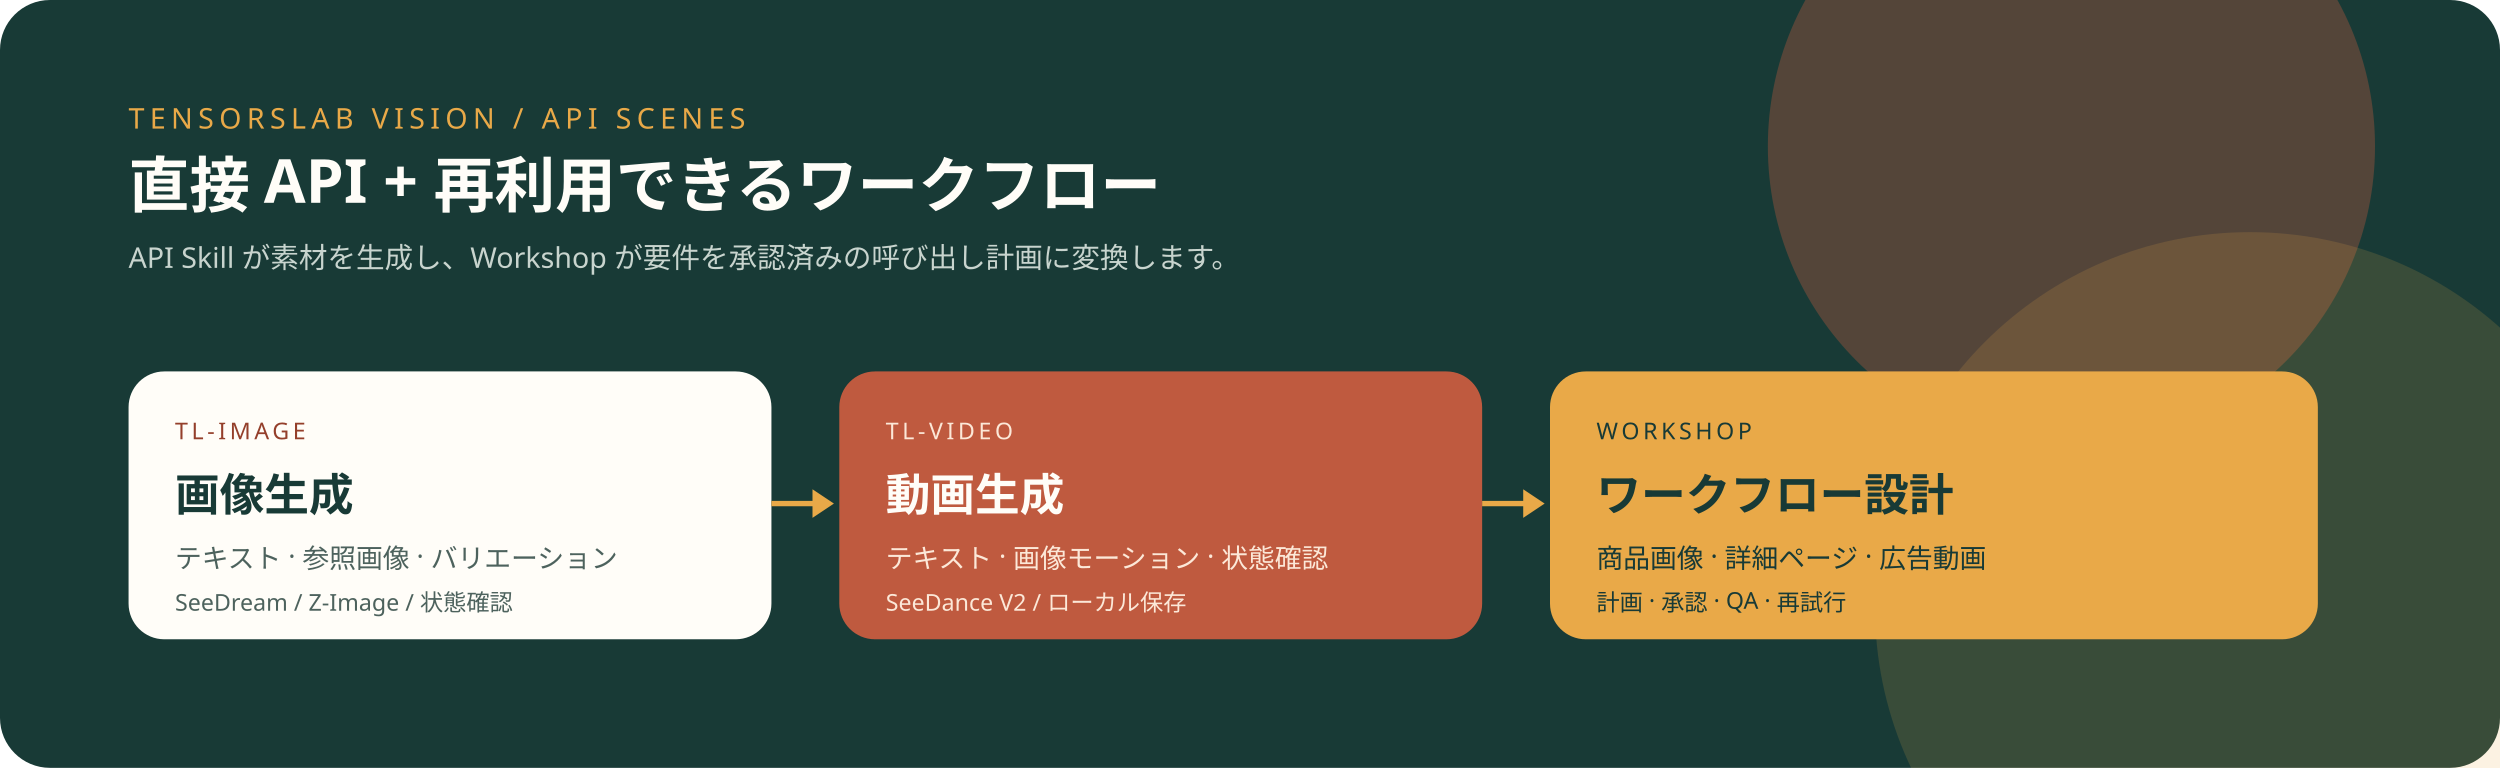
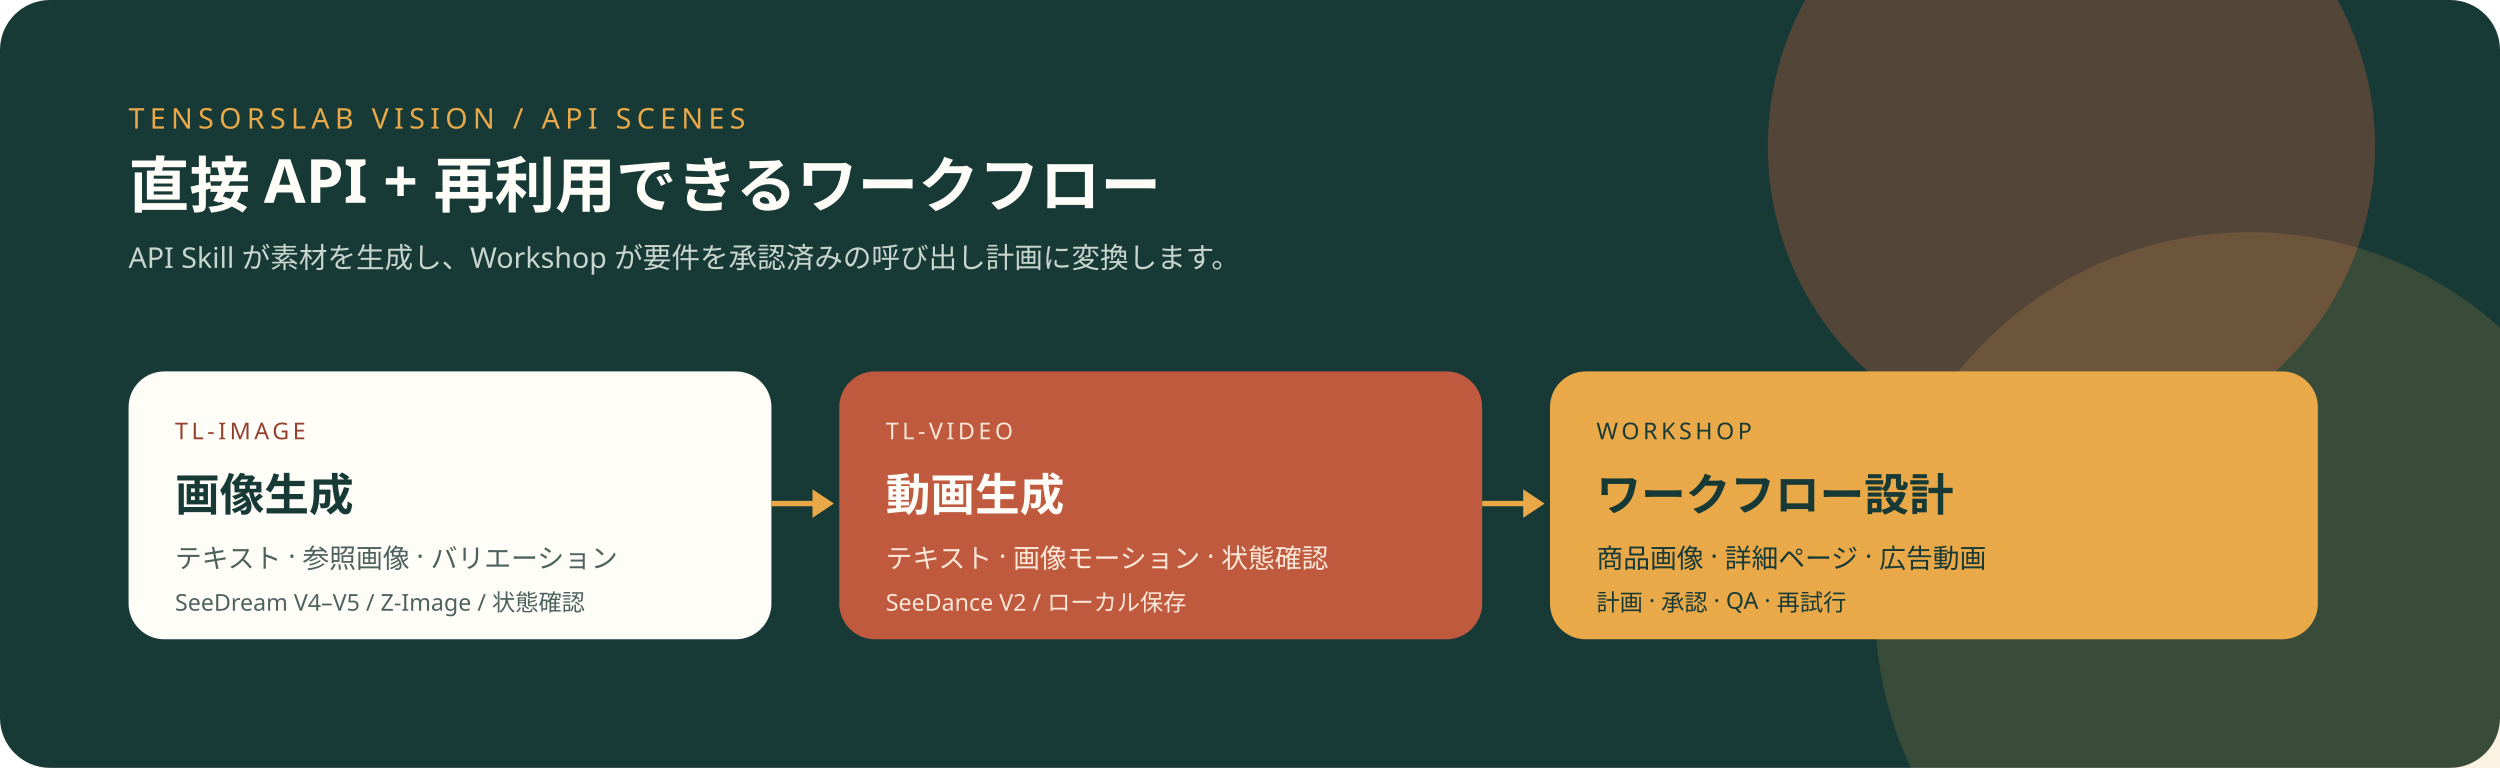
<svg xmlns="http://www.w3.org/2000/svg" width="1400" height="430" viewBox="0 0 1400 430" fill="none" role="img" aria-labelledby="title desc">
  <rect width="1400" height="430" rx="28" fill="#183A36" />
  <circle cx="1160" cy="82" r="170" fill="#BF5A3F" fill-opacity=".36" />
  <circle cx="1260" cy="340" r="210" fill="#E9A948" fill-opacity=".16" />
  <g font-family="'Noto Sans JP','Hiragino Sans',sans-serif">
    <text x="72" y="72" font-size="16" letter-spacing="3" fill="#E9A948">TENSORSLAB VISION / API SCENES</text>
    <text x="72" y="116" font-size="34" font-weight="700" fill="#FFFDF8">直接 API + 再利用できるワークフロー</text>
    <text x="72" y="150" font-size="16" fill="#C8D4CE">API Skill が素材を生成し、Workshop が要件を承認済みの呼び出し計画に変換します。</text>
    <g transform="translate(72 208)">
      <rect width="360" height="150" rx="20" fill="#FFFDF8" />
      <text x="26" y="38" font-size="13" letter-spacing="2" fill="#943F2B">TL-IMAGE</text>
      <text x="26" y="78" font-size="25" font-weight="700" fill="#183A36">画像生成</text>
      <text x="26" y="110" font-size="15" fill="#4D625D">テキスト · 参照画像 · バリエーション</text>
-       <text x="26" y="134" font-size="13" fill="#4D625D">SeeDream / Z-Image / 状態確認</text>
+       <text x="26" y="134" font-size="13" fill="#4D625D">SeeDream V4–V5 / Z-Image / 状態確認</text>
    </g>
    <g transform="translate(470 208)">
      <rect width="360" height="150" rx="20" fill="#BF5A3F" />
      <text x="26" y="38" font-size="13" letter-spacing="2" fill="#FCE8D8">TL-VIDEO</text>
      <text x="26" y="78" font-size="25" font-weight="700" fill="#FFFDF8">動画生成</text>
      <text x="26" y="110" font-size="15" fill="#FCE8D8">テキスト · 画像モーション · 状態確認</text>
      <text x="26" y="134" font-size="13" fill="#FCE8D8">SeeDance V2 / ローカル保存</text>
    </g>
    <g transform="translate(868 208)">
      <rect width="430" height="150" rx="20" fill="#E9A948" />
      <text x="26" y="38" font-size="13" letter-spacing="2" fill="#183A36">WORKSHOP</text>
      <text x="26" y="78" font-size="25" font-weight="700" fill="#183A36">ワークフロー設計</text>
      <text x="26" y="110" font-size="15" fill="#183A36">商品画像 · 詳細ページ · 広告動画</text>
      <text x="26" y="134" font-size="13" fill="#183A36">計画 · 承認 · QA · 再試行</text>
    </g>
  </g>
  <path d="M432 282h30M830 282h30" stroke="#E9A948" stroke-width="3" />
  <path d="m455 274 12 8-12 8M853 274l12 8-12 8" fill="#E9A948" />
</svg>
